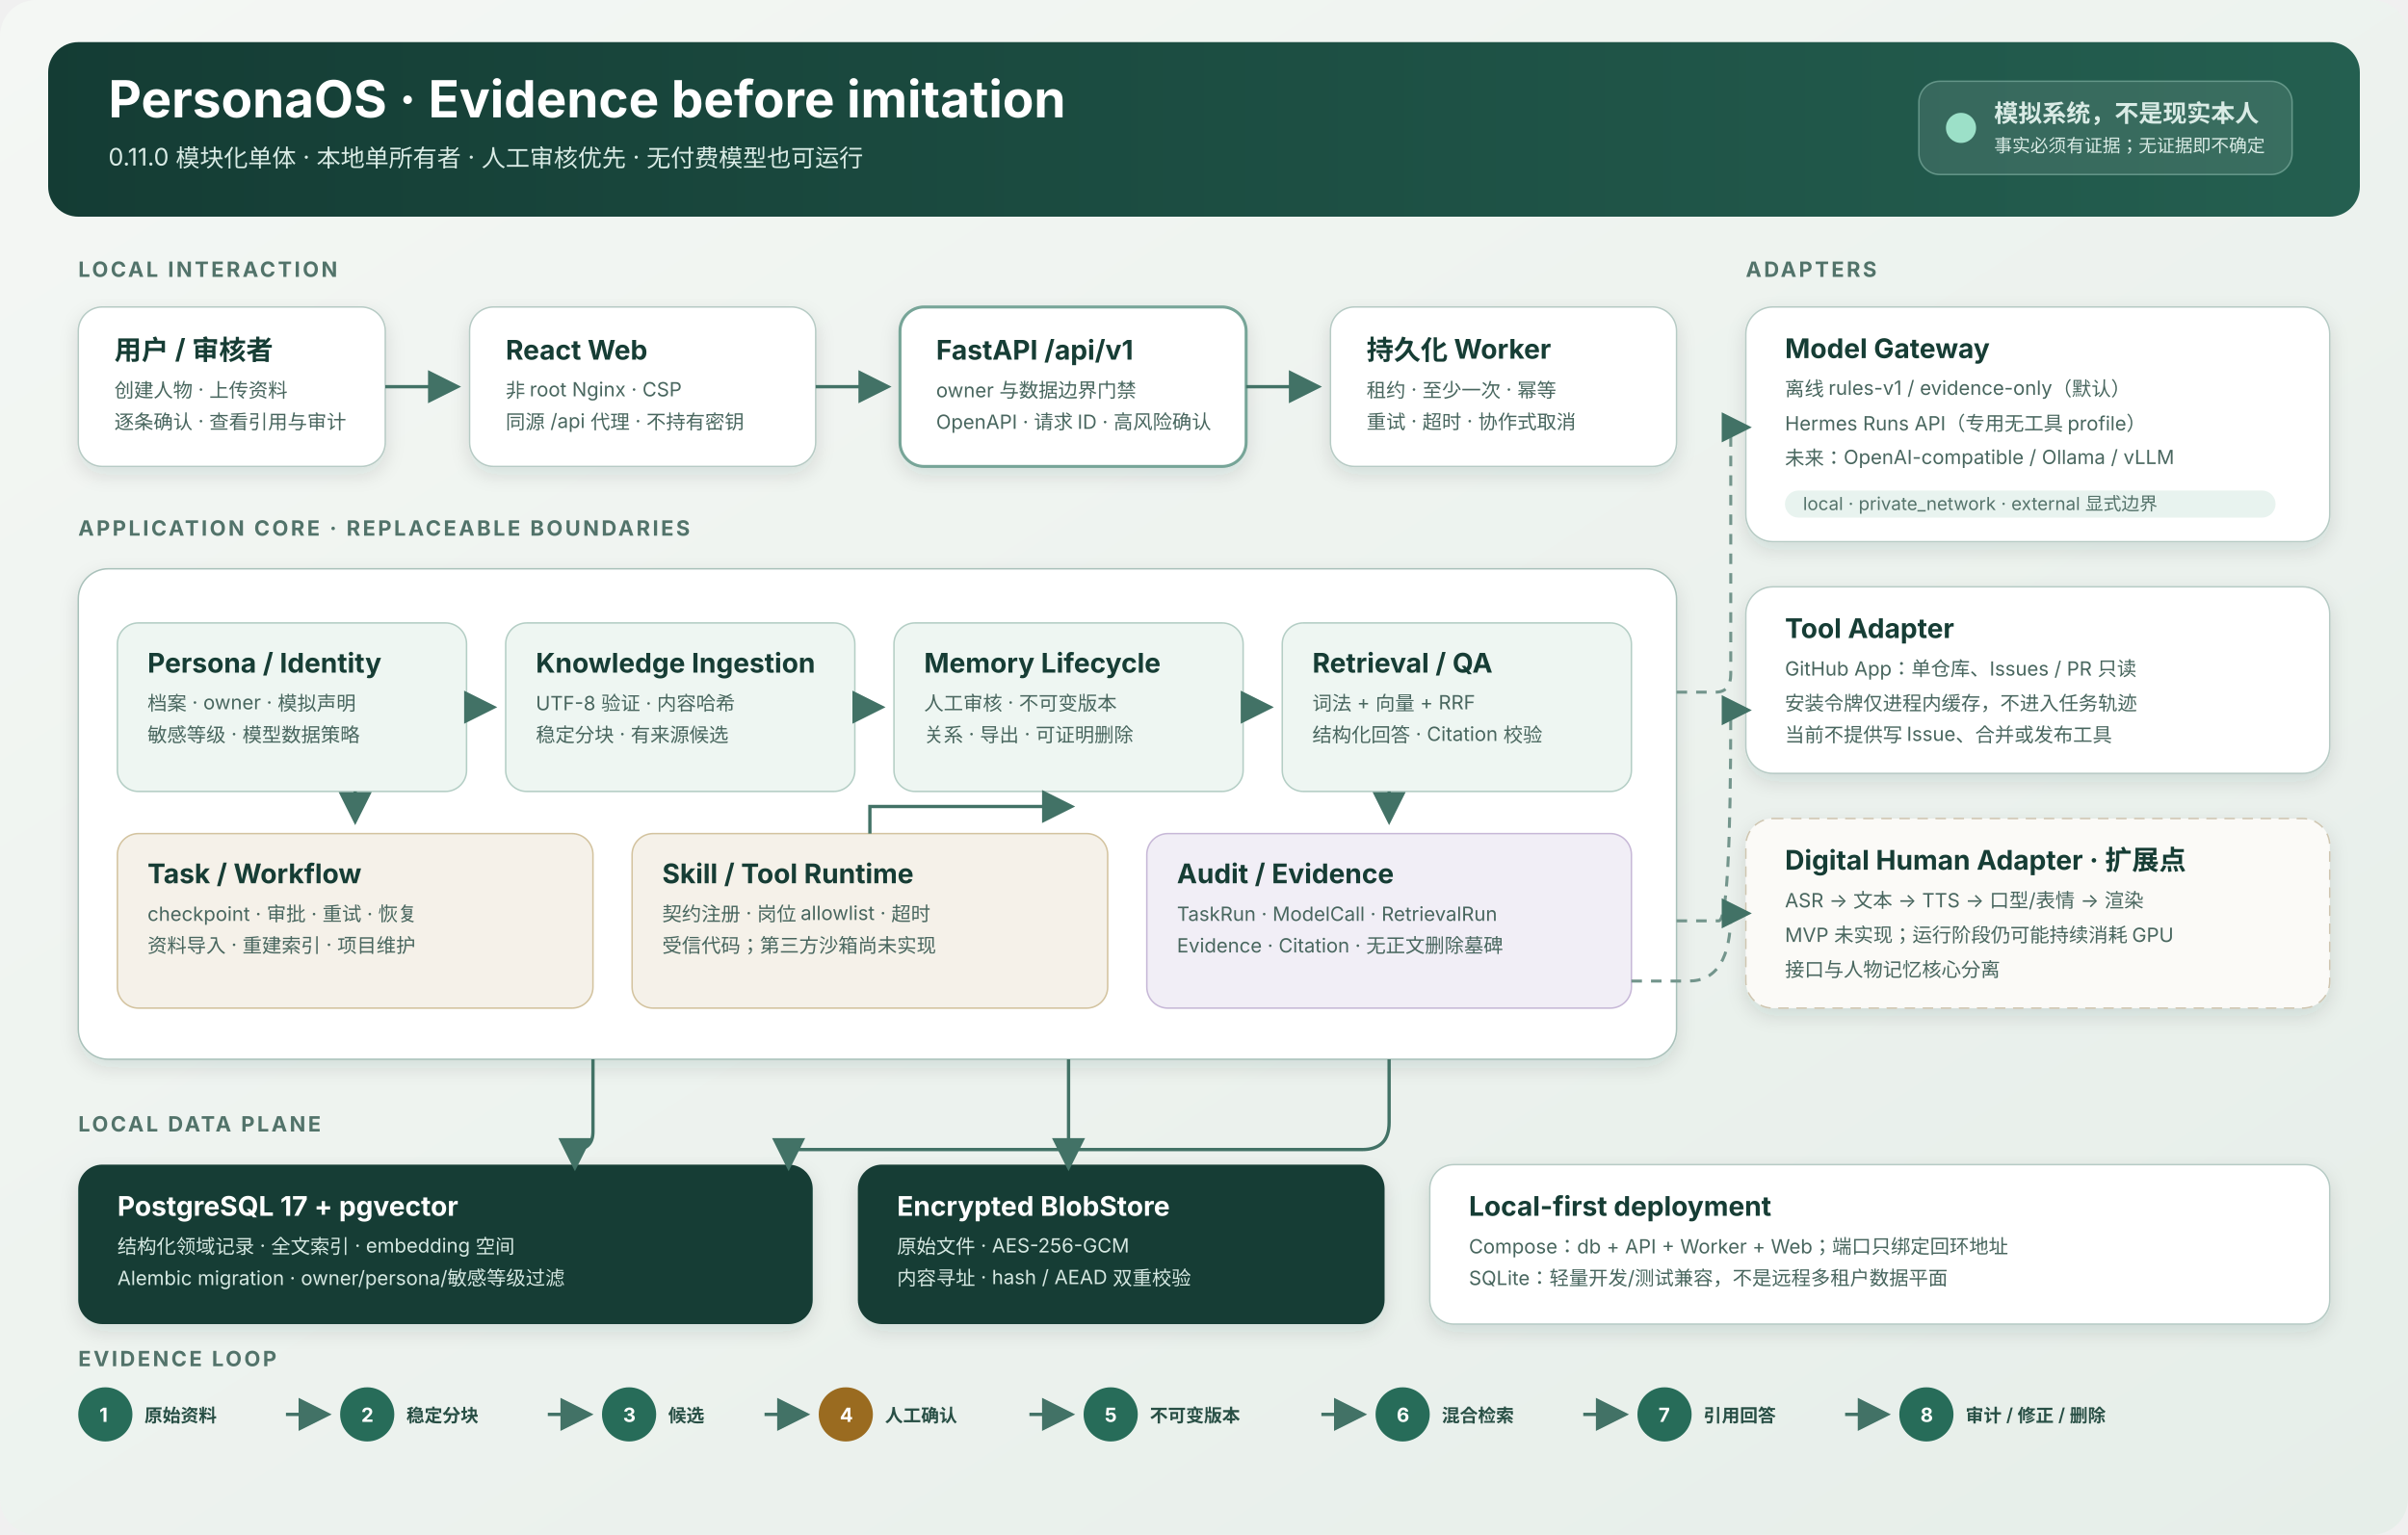
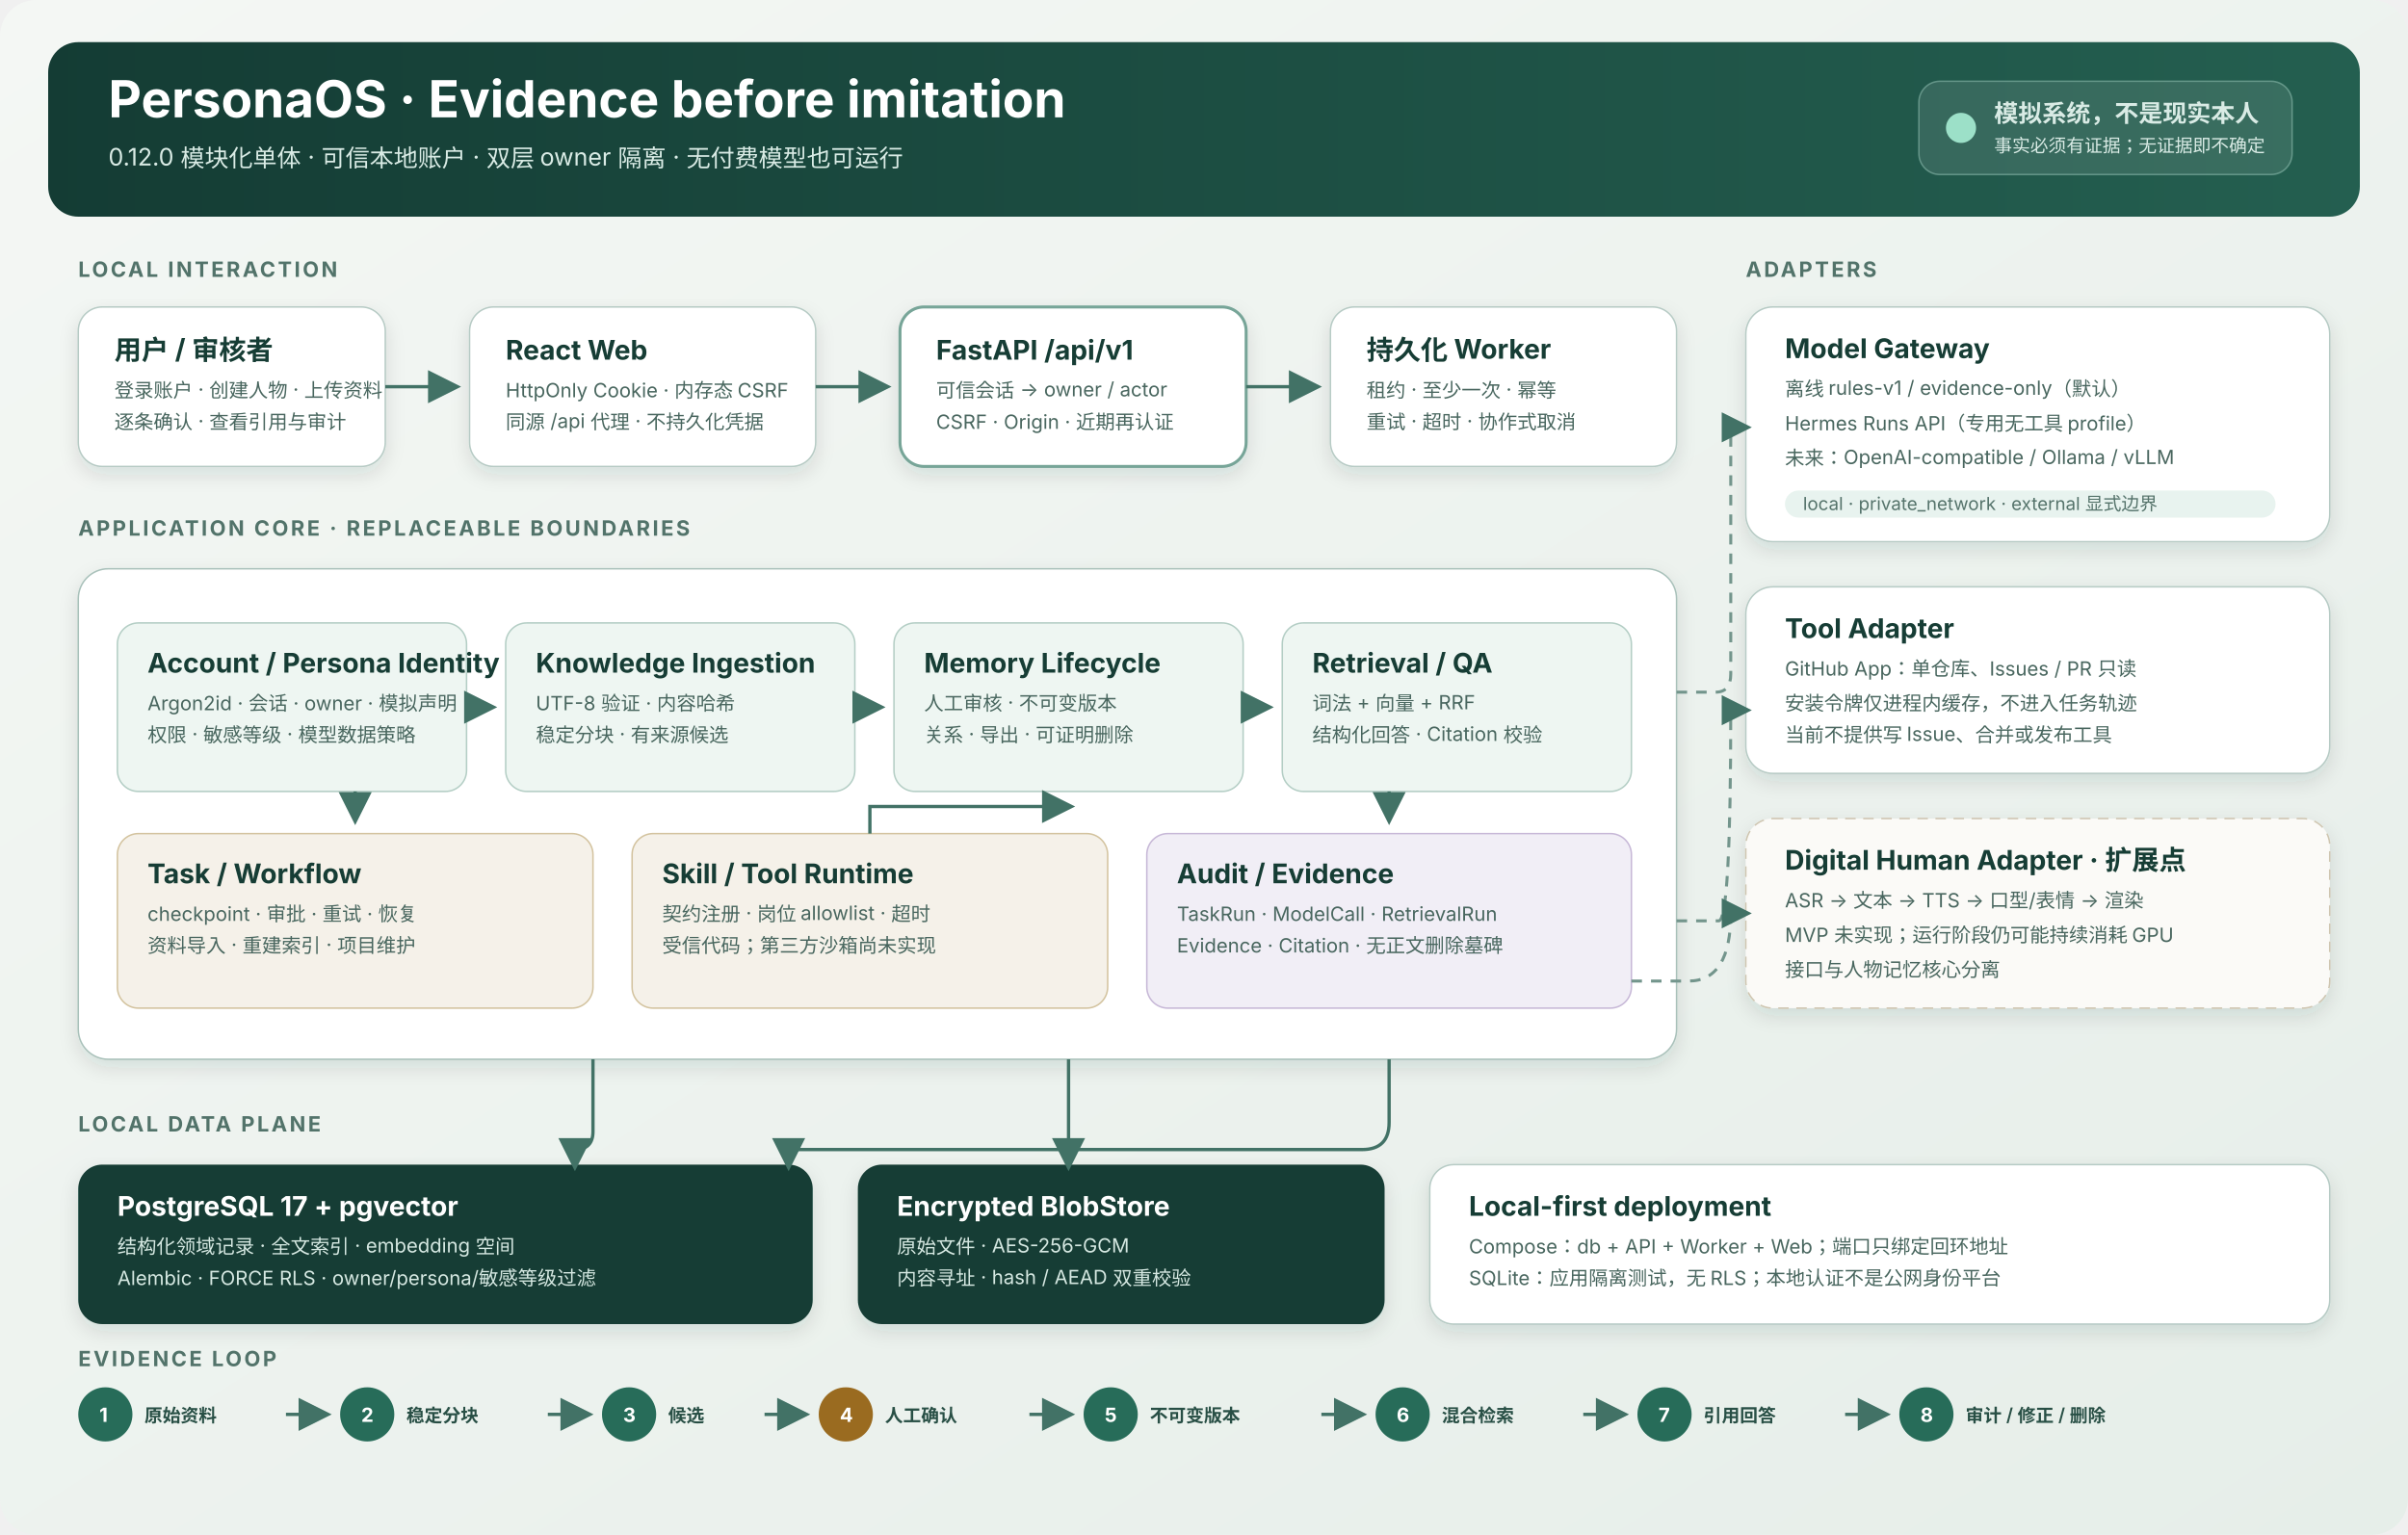
<svg xmlns="http://www.w3.org/2000/svg" width="1600" height="1020" viewBox="0 0 1600 1020" role="img" aria-labelledby="title description">
  <defs>
    <linearGradient id="background" x1="0" y1="0" x2="1" y2="1">
      <stop offset="0" stop-color="#f4f7f4" />
      <stop offset="1" stop-color="#e6eee9" />
    </linearGradient>
    <linearGradient id="hero" x1="0" y1="0" x2="1" y2="0">
      <stop offset="0" stop-color="#143c34" />
      <stop offset="1" stop-color="#245f50" />
    </linearGradient>
    <filter id="shadow" x="-10%" y="-10%" width="120%" height="130%">
      <feDropShadow dx="0" dy="5" stdDeviation="6" flood-color="#16372f" flood-opacity="0.12" />
    </filter>
    <marker id="arrow" markerWidth="10" markerHeight="10" refX="8" refY="5" orient="auto" markerUnits="strokeWidth">
      <path d="M0,0 L10,5 L0,10 z" fill="#427266" />
    </marker>
    <style>
      .title { font: 700 34px Inter, ui-sans-serif, system-ui, sans-serif; fill: #ffffff; }
      .subtitle { font: 400 16px Inter, ui-sans-serif, system-ui, sans-serif; fill: #d9ebe5; }
      .lane-title { font: 700 14px Inter, ui-sans-serif, system-ui, sans-serif; letter-spacing: 1.6px; fill: #52736a; }
      .box-title { font: 700 18px Inter, ui-sans-serif, system-ui, sans-serif; fill: #173d34; }
      .box-copy { font: 400 13px Inter, ui-sans-serif, system-ui, sans-serif; fill: #48665e; }
      .small-title { font: 700 14px Inter, ui-sans-serif, system-ui, sans-serif; fill: #173d34; }
      .small-copy { font: 400 12px Inter, ui-sans-serif, system-ui, sans-serif; fill: #55736b; }
      .flow-num { font: 700 13px Inter, ui-sans-serif, system-ui, sans-serif; fill: #ffffff; }
      .flow-copy { font: 600 12px Inter, ui-sans-serif, system-ui, sans-serif; fill: #284f45; }
      .arrow { stroke: #427266; stroke-width: 2.2; fill: none; marker-end: url(#arrow); }
      .arrow-dashed { stroke: #73958c; stroke-width: 2; stroke-dasharray: 7 6; fill: none; marker-end: url(#arrow); }
    </style>
  </defs>
  <rect width="1600" height="1020" rx="24" fill="url(#background)" />
  <rect x="32" y="28" width="1536" height="116" rx="20" fill="url(#hero)" />
  <text class="title" x="72" y="78">PersonaOS · Evidence before imitation</text>
-   <text class="subtitle" x="72" y="110">0.11.0 模块化单体 · 本地单所有者 · 人工审核优先 · 无付费模型也可运行</text>
+   <text class="subtitle" x="72" y="110">0.12.0 模块化单体 · 可信本地账户 · 双层 owner 隔离 · 无付费模型也可运行</text>
  <g transform="translate(1275 54)">
    <rect width="248" height="62" rx="14" fill="#ffffff" fill-opacity="0.1" stroke="#9bc8bb" stroke-opacity="0.5" />
    <circle cx="28" cy="31" r="10" fill="#9ce0c8" />
    <text x="50" y="27" class="subtitle" style="font-weight:700">模拟系统，不是现实本人</text>
    <text x="50" y="47" class="subtitle" style="font-size:12px">事实必须有证据；无证据即不确定</text>
  </g>
  <text class="lane-title" x="52" y="184">LOCAL INTERACTION</text>
  <g filter="url(#shadow)">
    <rect x="52" y="204" width="204" height="106" rx="16" fill="#ffffff" stroke="#b7cbc5" />
    <text class="box-title" x="76" y="239">用户 / 审核者</text>
-     <text class="box-copy" x="76" y="264">创建人物 · 上传资料</text>
+     <text class="box-copy" x="76" y="264">登录账户 · 创建人物 · 上传资料</text>
    <text class="box-copy" x="76" y="285">逐条确认 · 查看引用与审计</text>
    <rect x="312" y="204" width="230" height="106" rx="16" fill="#ffffff" stroke="#b7cbc5" />
    <text class="box-title" x="336" y="239">React Web</text>
-     <text class="box-copy" x="336" y="264">非 root Nginx · CSP</text>
-     <text class="box-copy" x="336" y="285">同源 /api 代理 · 不持有密钥</text>
+     <text class="box-copy" x="336" y="264">HttpOnly Cookie · 内存态 CSRF</text>
+     <text class="box-copy" x="336" y="285">同源 /api 代理 · 不持久化凭据</text>
    <rect x="598" y="204" width="230" height="106" rx="16" fill="#ffffff" stroke="#77a598" stroke-width="2" />
    <text class="box-title" x="622" y="239">FastAPI /api/v1</text>
-     <text class="box-copy" x="622" y="264">owner 与数据边界门禁</text>
-     <text class="box-copy" x="622" y="285">OpenAPI · 请求 ID · 高风险确认</text>
+     <text class="box-copy" x="622" y="264">可信会话 → owner / actor</text>
+     <text class="box-copy" x="622" y="285">CSRF · Origin · 近期再认证</text>
    <rect x="884" y="204" width="230" height="106" rx="16" fill="#ffffff" stroke="#b7cbc5" />
    <text class="box-title" x="908" y="239">持久化 Worker</text>
    <text class="box-copy" x="908" y="264">租约 · 至少一次 · 幂等</text>
    <text class="box-copy" x="908" y="285">重试 · 超时 · 协作式取消</text>
  </g>
  <path class="arrow" d="M256 257 H302" />
  <path class="arrow" d="M542 257 H588" />
  <path class="arrow" d="M828 257 H874" />
  <text class="lane-title" x="52" y="356">APPLICATION CORE · REPLACEABLE BOUNDARIES</text>
  <g filter="url(#shadow)">
    <rect x="52" y="378" width="1062" height="326" rx="20" fill="#ffffff" stroke="#a9c1ba" />
    <rect x="78" y="414" width="232" height="112" rx="14" fill="#eef6f2" stroke="#b4cec5" />
-     <text class="box-title" x="98" y="447">Persona / Identity</text>
-     <text class="box-copy" x="98" y="472">档案 · owner · 模拟声明</text>
-     <text class="box-copy" x="98" y="493">敏感等级 · 模型数据策略</text>
+     <text class="box-title" x="98" y="447">Account / Persona Identity</text>
+     <text class="box-copy" x="98" y="472">Argon2id · 会话 · owner · 模拟声明</text>
+     <text class="box-copy" x="98" y="493">权限 · 敏感等级 · 模型数据策略</text>
    <rect x="336" y="414" width="232" height="112" rx="14" fill="#eef6f2" stroke="#b4cec5" />
    <text class="box-title" x="356" y="447">Knowledge Ingestion</text>
    <text class="box-copy" x="356" y="472">UTF-8 验证 · 内容哈希</text>
    <text class="box-copy" x="356" y="493">稳定分块 · 有来源候选</text>
    <rect x="594" y="414" width="232" height="112" rx="14" fill="#eef6f2" stroke="#b4cec5" />
    <text class="box-title" x="614" y="447">Memory Lifecycle</text>
    <text class="box-copy" x="614" y="472">人工审核 · 不可变版本</text>
    <text class="box-copy" x="614" y="493">关系 · 导出 · 可证明删除</text>
    <rect x="852" y="414" width="232" height="112" rx="14" fill="#eef6f2" stroke="#b4cec5" />
    <text class="box-title" x="872" y="447">Retrieval / QA</text>
    <text class="box-copy" x="872" y="472">词法 + 向量 + RRF</text>
    <text class="box-copy" x="872" y="493">结构化回答 · Citation 校验</text>
    <rect x="78" y="554" width="316" height="116" rx="14" fill="#f5f1e9" stroke="#d3c39f" />
    <text class="box-title" x="98" y="587">Task / Workflow</text>
    <text class="box-copy" x="98" y="612">checkpoint · 审批 · 重试 · 恢复</text>
    <text class="box-copy" x="98" y="633">资料导入 · 重建索引 · 项目维护</text>
    <rect x="420" y="554" width="316" height="116" rx="14" fill="#f5f1e9" stroke="#d3c39f" />
    <text class="box-title" x="440" y="587">Skill / Tool Runtime</text>
    <text class="box-copy" x="440" y="612">契约注册 · 岗位 allowlist · 超时</text>
    <text class="box-copy" x="440" y="633">受信代码；第三方沙箱尚未实现</text>
    <rect x="762" y="554" width="322" height="116" rx="14" fill="#f1eef6" stroke="#c7b8d7" />
    <text class="box-title" x="782" y="587">Audit / Evidence</text>
    <text class="box-copy" x="782" y="612">TaskRun · ModelCall · RetrievalRun</text>
    <text class="box-copy" x="782" y="633">Evidence · Citation · 无正文删除墓碑</text>
  </g>
  <path class="arrow" d="M310 470 H326" />
  <path class="arrow" d="M568 470 H584" />
  <path class="arrow" d="M826 470 H842" />
  <path class="arrow" d="M236 526 V544" />
  <path class="arrow" d="M578 554 V536 H710" />
  <path class="arrow" d="M923 526 V544" />
  <text class="lane-title" x="1160" y="184">ADAPTERS</text>
  <g filter="url(#shadow)">
    <rect x="1160" y="204" width="388" height="156" rx="18" fill="#ffffff" stroke="#b7cbc5" />
    <text class="box-title" x="1186" y="238">Model Gateway</text>
    <text class="box-copy" x="1186" y="263">离线 rules-v1 / evidence-only（默认）</text>
    <text class="box-copy" x="1186" y="286">Hermes Runs API（专用无工具 profile）</text>
    <text class="box-copy" x="1186" y="309">未来：OpenAI-compatible / Ollama / vLLM</text>
    <rect x="1186" y="326" width="326" height="18" rx="9" fill="#e8f3ef" />
    <text class="small-copy" x="1198" y="339">local · private_network · external 显式边界</text>
    <rect x="1160" y="390" width="388" height="124" rx="18" fill="#ffffff" stroke="#b7cbc5" />
    <text class="box-title" x="1186" y="424">Tool Adapter</text>
    <text class="box-copy" x="1186" y="449">GitHub App：单仓库、Issues / PR 只读</text>
    <text class="box-copy" x="1186" y="472">安装令牌仅进程内缓存，不进入任务轨迹</text>
    <text class="box-copy" x="1186" y="493">当前不提供写 Issue、合并或发布工具</text>
    <rect x="1160" y="544" width="388" height="126" rx="18" fill="#fbfaf7" stroke="#cfc6b1" stroke-dasharray="7 5" />
    <text class="box-title" x="1186" y="578">Digital Human Adapter · 扩展点</text>
    <text class="box-copy" x="1186" y="603">ASR → 文本 → TTS → 口型/表情 → 渲染</text>
    <text class="box-copy" x="1186" y="626">MVP 未实现；运行阶段仍可能持续消耗 GPU</text>
    <text class="box-copy" x="1186" y="649">接口与人物记忆核心分离</text>
  </g>
  <path class="arrow-dashed" d="M1114 460 H1140 Q1150 460 1150 448 V284 H1160" />
  <path class="arrow-dashed" d="M1114 612 H1142 Q1150 612 1150 472 H1160" />
  <path class="arrow-dashed" d="M1084 652 H1122 Q1150 652 1150 607 H1160" />
  <text class="lane-title" x="52" y="752">LOCAL DATA PLANE</text>
  <g filter="url(#shadow)">
    <rect x="52" y="774" width="488" height="106" rx="16" fill="#173d34" />
    <text class="box-title" x="78" y="808" style="fill:#ffffff">PostgreSQL 17 + pgvector</text>
    <text class="box-copy" x="78" y="833" style="fill:#d5e8e2">结构化领域记录 · 全文索引 · embedding 空间</text>
-     <text class="box-copy" x="78" y="854" style="fill:#d5e8e2">Alembic migration · owner/persona/敏感等级过滤</text>
+     <text class="box-copy" x="78" y="854" style="fill:#d5e8e2">Alembic · FORCE RLS · owner/persona/敏感等级过滤</text>
    <rect x="570" y="774" width="350" height="106" rx="16" fill="#173d34" />
    <text class="box-title" x="596" y="808" style="fill:#ffffff">Encrypted BlobStore</text>
    <text class="box-copy" x="596" y="833" style="fill:#d5e8e2">原始文件 · AES-256-GCM</text>
    <text class="box-copy" x="596" y="854" style="fill:#d5e8e2">内容寻址 · hash / AEAD 双重校验</text>
    <rect x="950" y="774" width="598" height="106" rx="16" fill="#ffffff" stroke="#b7cbc5" />
    <text class="box-title" x="976" y="808">Local-first deployment</text>
    <text class="box-copy" x="976" y="833">Compose：db + API + Worker + Web；端口只绑定回环地址</text>
-     <text class="box-copy" x="976" y="854">SQLite：轻量开发/测试兼容，不是远程多租户数据平面</text>
+     <text class="box-copy" x="976" y="854">SQLite：应用隔离测试，无 RLS；本地认证不是公网身份平台</text>
  </g>
  <path class="arrow" d="M394 704 V752 Q394 764 382 764 V774" />
  <path class="arrow" d="M710 704 V764 H710 V774" />
  <path class="arrow" d="M923 704 V746 Q923 764 905 764 H524 V774" />
  <g transform="translate(52 922)">
    <text class="lane-title" x="0" y="-14">EVIDENCE LOOP</text>
    <g transform="translate(0 0)">
      <circle cx="18" cy="18" r="18" fill="#276c59" />
      <text class="flow-num" x="14" y="23">1</text>
      <text class="flow-copy" x="44" y="23">原始资料</text>
    </g>
    <path class="arrow" d="M138 18 H164" />
    <g transform="translate(174 0)">
      <circle cx="18" cy="18" r="18" fill="#276c59" />
      <text class="flow-num" x="14" y="23">2</text>
      <text class="flow-copy" x="44" y="23">稳定分块</text>
    </g>
    <path class="arrow" d="M312 18 H338" />
    <g transform="translate(348 0)">
      <circle cx="18" cy="18" r="18" fill="#276c59" />
      <text class="flow-num" x="14" y="23">3</text>
      <text class="flow-copy" x="44" y="23">候选</text>
    </g>
    <path class="arrow" d="M456 18 H482" />
    <g transform="translate(492 0)">
      <circle cx="18" cy="18" r="18" fill="#9a6b20" />
      <text class="flow-num" x="14" y="23">4</text>
      <text class="flow-copy" x="44" y="23">人工确认</text>
    </g>
    <path class="arrow" d="M632 18 H658" />
    <g transform="translate(668 0)">
      <circle cx="18" cy="18" r="18" fill="#276c59" />
      <text class="flow-num" x="14" y="23">5</text>
      <text class="flow-copy" x="44" y="23">不可变版本</text>
    </g>
    <path class="arrow" d="M826 18 H852" />
    <g transform="translate(862 0)">
      <circle cx="18" cy="18" r="18" fill="#276c59" />
      <text class="flow-num" x="14" y="23">6</text>
      <text class="flow-copy" x="44" y="23">混合检索</text>
    </g>
    <path class="arrow" d="M1000 18 H1026" />
    <g transform="translate(1036 0)">
      <circle cx="18" cy="18" r="18" fill="#276c59" />
      <text class="flow-num" x="14" y="23">7</text>
      <text class="flow-copy" x="44" y="23">引用回答</text>
    </g>
    <path class="arrow" d="M1174 18 H1200" />
    <g transform="translate(1210 0)">
      <circle cx="18" cy="18" r="18" fill="#276c59" />
      <text class="flow-num" x="14" y="23">8</text>
      <text class="flow-copy" x="44" y="23">审计 / 修正 / 删除</text>
    </g>
  </g>
</svg>
